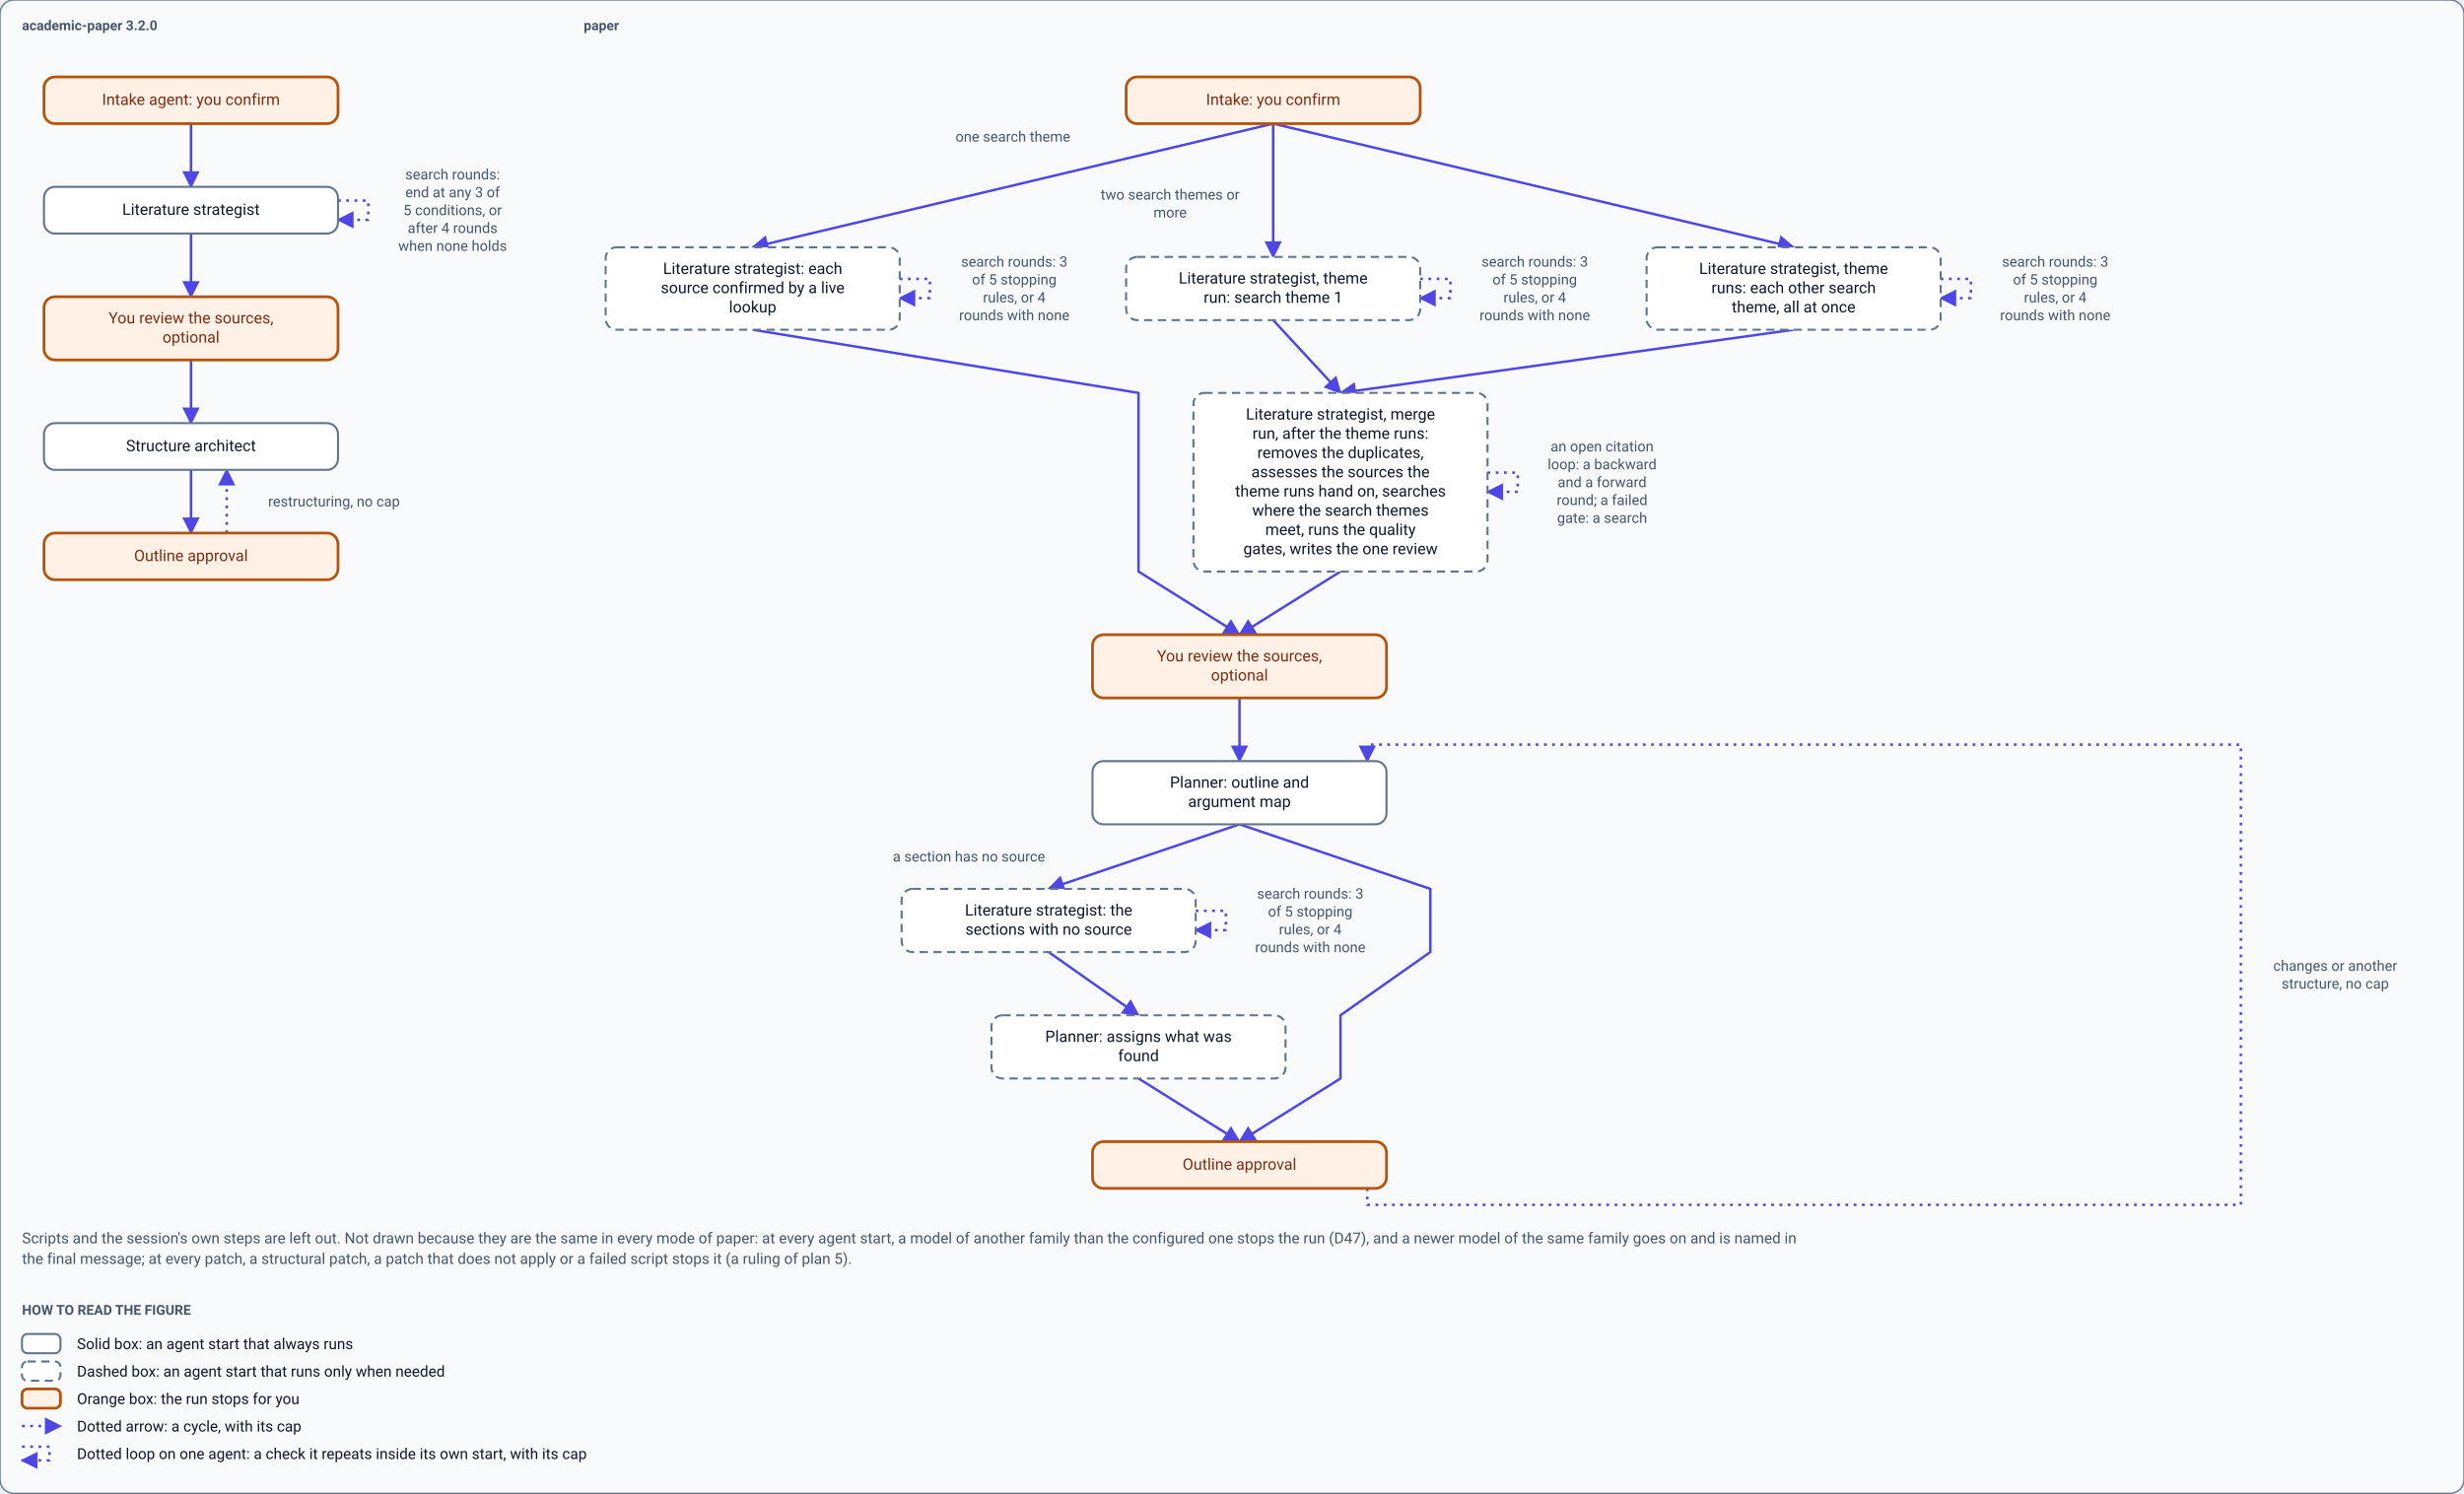
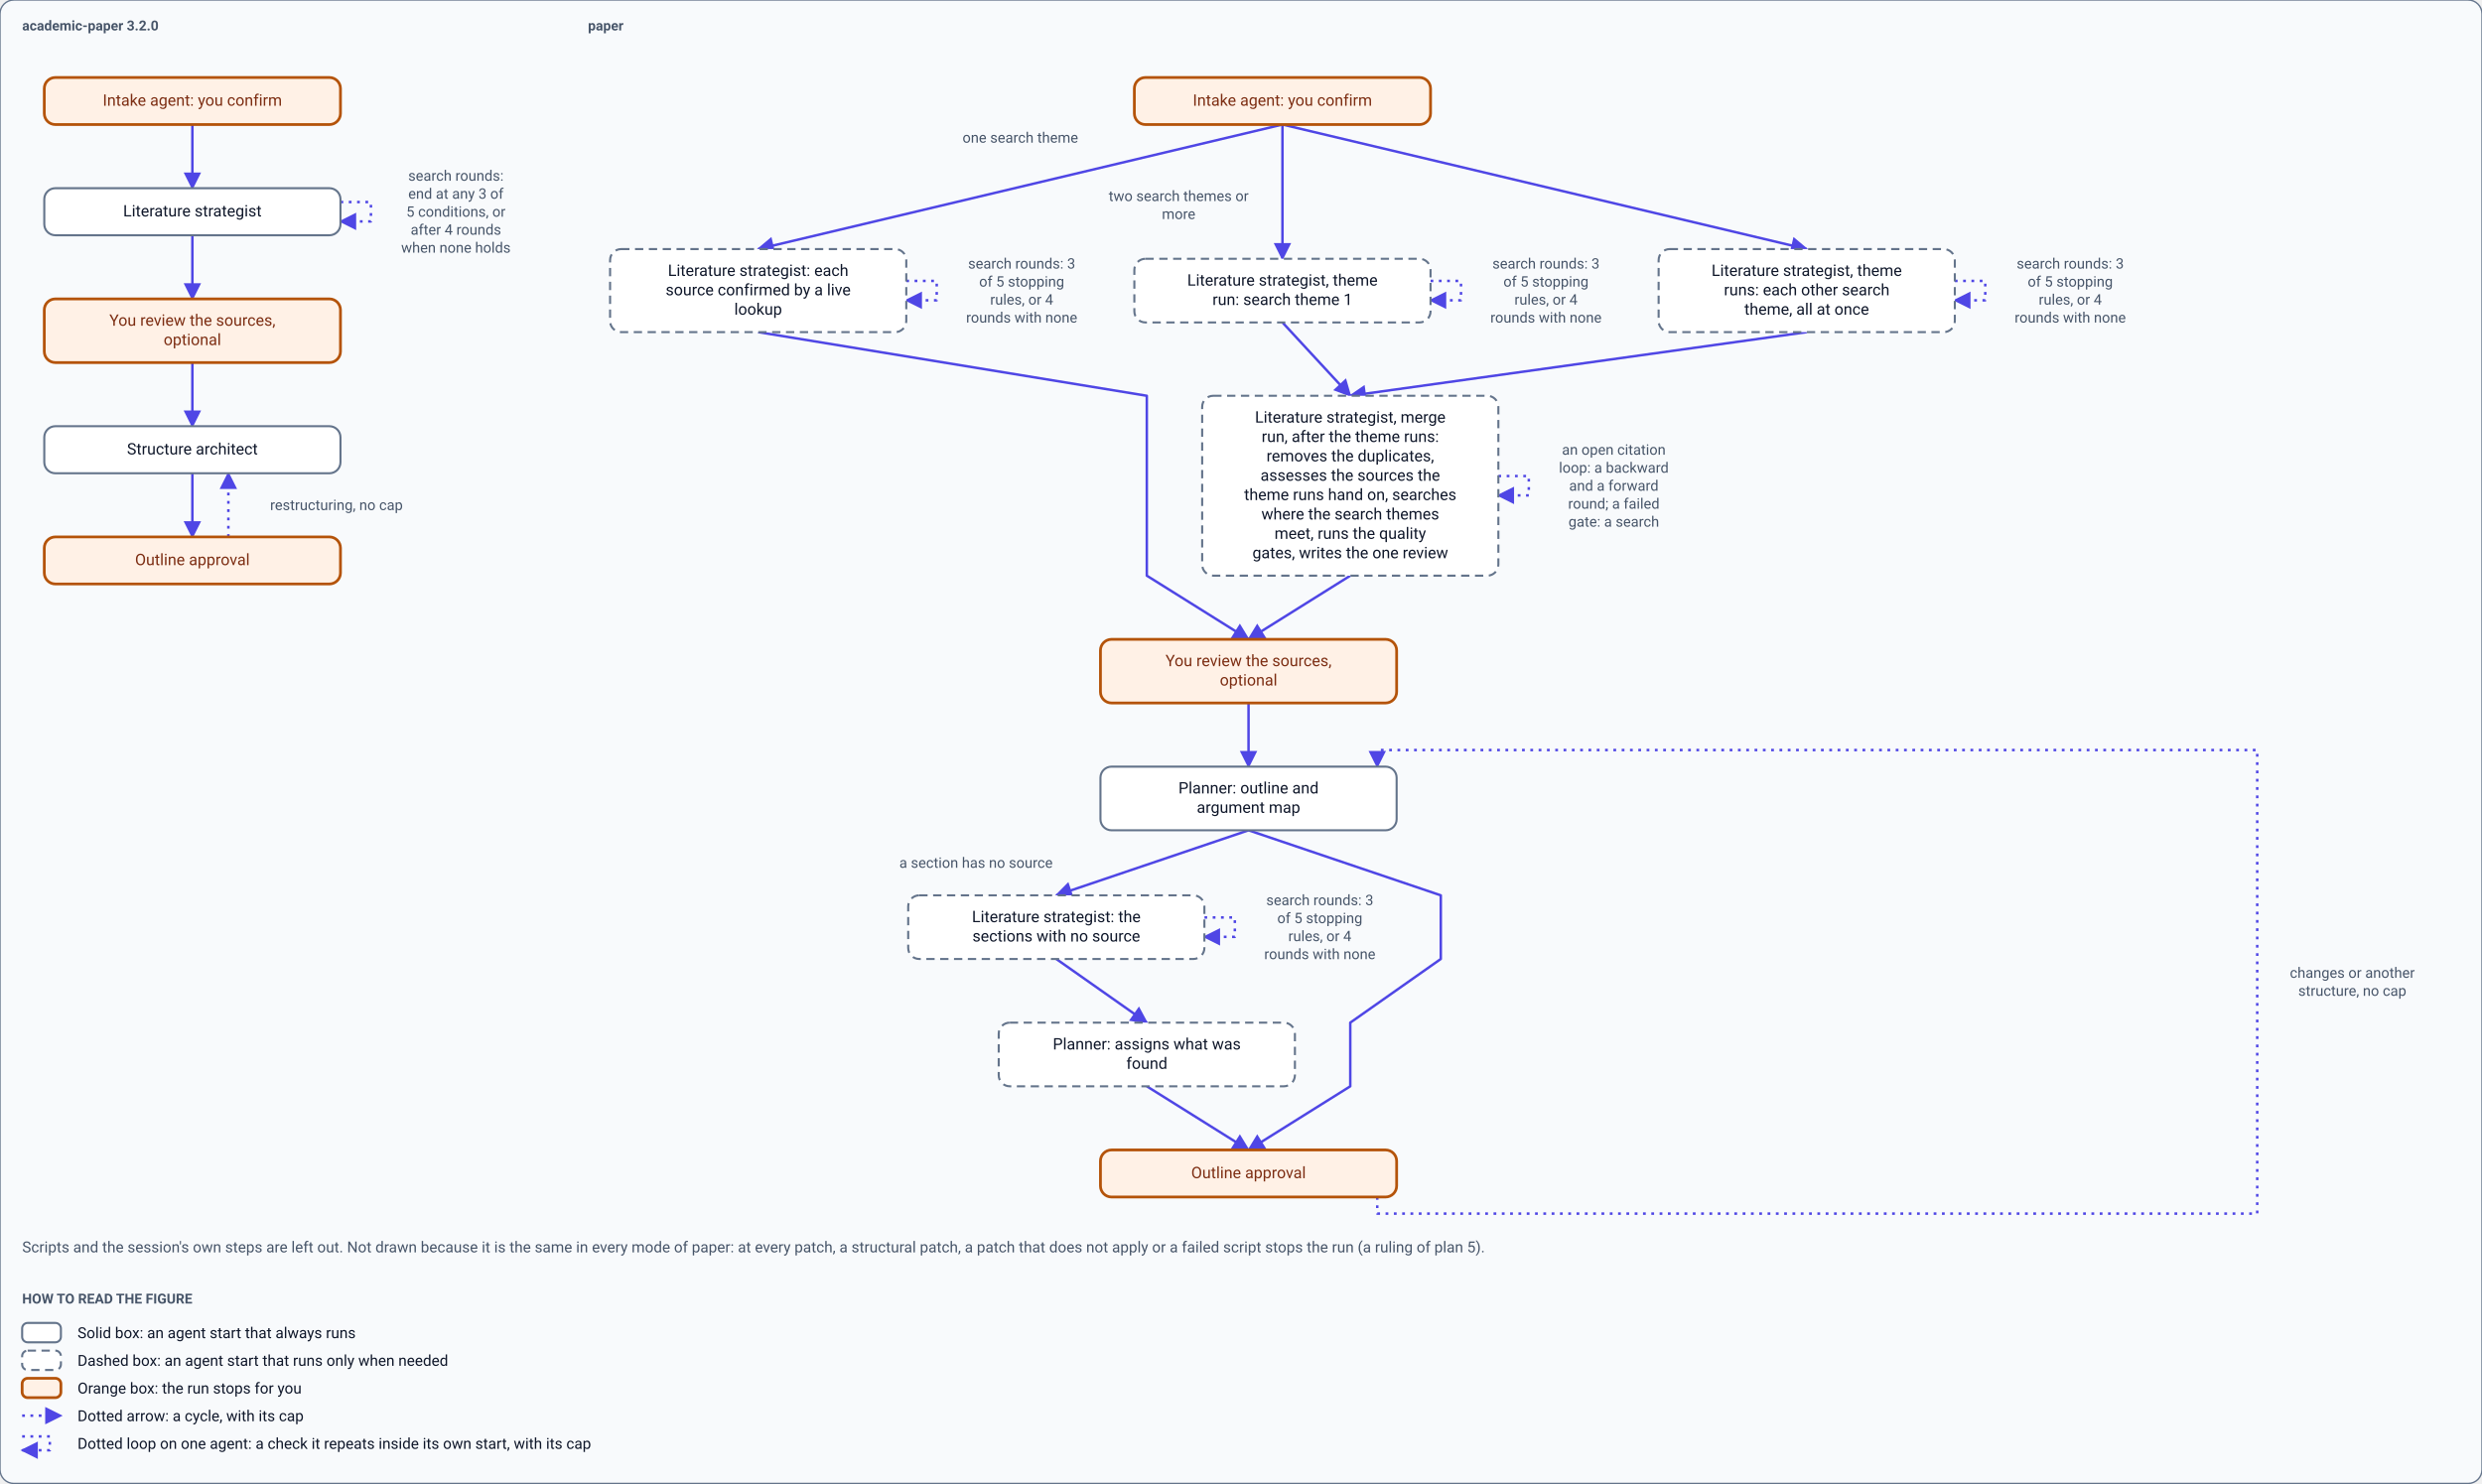
- <svg xmlns="http://www.w3.org/2000/svg" viewBox="0 0 1793.3 1087" width="1793.3" height="1087" role="img" aria-label="The outline-only mode, simple view. Boxes: academic-paper 3.2.0: Intake agent: you confirm (stop); Literature strategist (agent); You review the sources, optional (stop); Structure architect (agent); Outline approval (stop) | paper: Intake: you confirm (stop); Literature strategist: each source confirmed by a live lookup (agent, only when needed); Literature strategist, theme run: search theme 1 (agent, only when needed); Literature strategist, theme runs: each other search theme, all at once (agent, only when needed); Literature strategist, merge run, after the theme runs: removes the duplicates, assesses the sources the theme runs hand on, searches where the search themes meet, runs the quality gates, writes the one review (agent, only when needed); You review the sources, optional (stop); Planner: outline and argument map (agent); Literature strategist: the sections with no source (agent, only when needed); Planner: assigns what was found (agent, only when needed); Outline approval (stop).">
+ <svg xmlns="http://www.w3.org/2000/svg" viewBox="0 0 1793.3 1072" width="1793.3" height="1072" role="img" aria-label="The outline-only mode, simple view. Boxes: academic-paper 3.2.0: Intake agent: you confirm (stop); Literature strategist (agent); You review the sources, optional (stop); Structure architect (agent); Outline approval (stop) | paper: Intake agent: you confirm (stop); Literature strategist: each source confirmed by a live lookup (agent, only when needed); Literature strategist, theme run: search theme 1 (agent, only when needed); Literature strategist, theme runs: each other search theme, all at once (agent, only when needed); Literature strategist, merge run, after the theme runs: removes the duplicates, assesses the sources the theme runs hand on, searches where the search themes meet, runs the quality gates, writes the one review (agent, only when needed); You review the sources, optional (stop); Planner: outline and argument map (agent); Literature strategist: the sections with no source (agent, only when needed); Planner: assigns what was found (agent, only when needed); Outline approval (stop).">
  <defs>
    <marker id="arrow" viewBox="0 0 10 10" refX="9" refY="5" markerWidth="7" markerHeight="7" orient="auto">
      <path d="M0,0 L10,5 L0,10 z" fill="#4f46e5" />
    </marker>
  </defs>
-   <rect x="0" y="0" width="1793.3" height="1087" rx="10" fill="#f8fafc" stroke="#64748b" />
+   <rect x="0" y="0" width="1793.3" height="1072" rx="10" fill="#f8fafc" stroke="#64748b" />
  <text x="16" y="22" font-family="ui-sans-serif, -apple-system, 'Segoe UI', Roboto, Helvetica, Arial, sans-serif" font-size="10" fill="#475569" font-weight="700" text-anchor="start">academic-paper 3.2.0</text>
  <path d="M139,90 L139,136" fill="none" stroke="#4f46e5" stroke-width="1.8" marker-end="url(#arrow)" stroke-linejoin="round" />
  <path d="M139,170 L139,216" fill="none" stroke="#4f46e5" stroke-width="1.8" marker-end="url(#arrow)" stroke-linejoin="round" />
  <path d="M139,262 L139,308" fill="none" stroke="#4f46e5" stroke-width="1.8" marker-end="url(#arrow)" stroke-linejoin="round" />
  <path d="M139,342 L139,388" fill="none" stroke="#4f46e5" stroke-width="1.8" marker-end="url(#arrow)" stroke-linejoin="round" />
  <path d="M165,388 L165,342" fill="none" stroke="#4f46e5" stroke-width="1.8" stroke-dasharray="2 4" marker-end="url(#arrow)" stroke-linejoin="round" />
  <path d="M246,146 L268,146 L268,160 L246,160" fill="none" stroke="#4f46e5" stroke-width="1.8" stroke-dasharray="2 4" marker-end="url(#arrow)" stroke-linejoin="round" />
  <rect x="32" y="56" width="214" height="34" rx="8" fill="#fff1e6" stroke="#b45309" stroke-width="2" />
  <text x="139" y="76.4" font-family="ui-sans-serif, -apple-system, 'Segoe UI', Roboto, Helvetica, Arial, sans-serif" font-size="11.5" fill="#7c2d12" font-weight="400" text-anchor="middle">Intake agent: you confirm</text>
  <rect x="32" y="136" width="214" height="34" rx="8" fill="#ffffff" stroke="#64748b" stroke-width="1.5" />
  <text x="139" y="156.4" font-family="ui-sans-serif, -apple-system, 'Segoe UI', Roboto, Helvetica, Arial, sans-serif" font-size="11.5" fill="#0f172a" font-weight="400" text-anchor="middle">Literature strategist</text>
  <rect x="32" y="216" width="214" height="46" rx="8" fill="#fff1e6" stroke="#b45309" stroke-width="2" />
  <text x="139" y="235.4" font-family="ui-sans-serif, -apple-system, 'Segoe UI', Roboto, Helvetica, Arial, sans-serif" font-size="11.5" fill="#7c2d12" font-weight="400" text-anchor="middle">You review the sources,</text>
  <text x="139" y="249.4" font-family="ui-sans-serif, -apple-system, 'Segoe UI', Roboto, Helvetica, Arial, sans-serif" font-size="11.5" fill="#7c2d12" font-weight="400" text-anchor="middle">optional</text>
  <rect x="32" y="308" width="214" height="34" rx="8" fill="#ffffff" stroke="#64748b" stroke-width="1.5" />
  <text x="139" y="328.4" font-family="ui-sans-serif, -apple-system, 'Segoe UI', Roboto, Helvetica, Arial, sans-serif" font-size="11.5" fill="#0f172a" font-weight="400" text-anchor="middle">Structure architect</text>
  <rect x="32" y="388" width="214" height="34" rx="8" fill="#fff1e6" stroke="#b45309" stroke-width="2" />
  <text x="139" y="408.4" font-family="ui-sans-serif, -apple-system, 'Segoe UI', Roboto, Helvetica, Arial, sans-serif" font-size="11.5" fill="#7c2d12" font-weight="400" text-anchor="middle">Outline approval</text>
  <text x="243.1" y="368.6" font-family="ui-sans-serif, -apple-system, 'Segoe UI', Roboto, Helvetica, Arial, sans-serif" font-size="10.5" fill="#475569" font-weight="400" text-anchor="middle" stroke="#f8fafc" stroke-width="4" stroke-linejoin="round" paint-order="stroke">restructuring, no cap</text>
  <text x="329.4" y="130.6" font-family="ui-sans-serif, -apple-system, 'Segoe UI', Roboto, Helvetica, Arial, sans-serif" font-size="10.5" fill="#475569" font-weight="400" text-anchor="middle" stroke="#f8fafc" stroke-width="4" stroke-linejoin="round" paint-order="stroke">search rounds:</text>
  <text x="329.4" y="143.6" font-family="ui-sans-serif, -apple-system, 'Segoe UI', Roboto, Helvetica, Arial, sans-serif" font-size="10.5" fill="#475569" font-weight="400" text-anchor="middle" stroke="#f8fafc" stroke-width="4" stroke-linejoin="round" paint-order="stroke">end at any 3 of</text>
  <text x="329.4" y="156.6" font-family="ui-sans-serif, -apple-system, 'Segoe UI', Roboto, Helvetica, Arial, sans-serif" font-size="10.5" fill="#475569" font-weight="400" text-anchor="middle" stroke="#f8fafc" stroke-width="4" stroke-linejoin="round" paint-order="stroke">5 conditions, or</text>
  <text x="329.4" y="169.6" font-family="ui-sans-serif, -apple-system, 'Segoe UI', Roboto, Helvetica, Arial, sans-serif" font-size="10.5" fill="#475569" font-weight="400" text-anchor="middle" stroke="#f8fafc" stroke-width="4" stroke-linejoin="round" paint-order="stroke">after 4 rounds</text>
  <text x="329.4" y="182.6" font-family="ui-sans-serif, -apple-system, 'Segoe UI', Roboto, Helvetica, Arial, sans-serif" font-size="10.5" fill="#475569" font-weight="400" text-anchor="middle" stroke="#f8fafc" stroke-width="4" stroke-linejoin="round" paint-order="stroke">when none holds</text>
  <text x="424.8" y="22" font-family="ui-sans-serif, -apple-system, 'Segoe UI', Roboto, Helvetica, Arial, sans-serif" font-size="10" fill="#475569" font-weight="700" text-anchor="start">paper</text>
  <path d="M926.6,90 L547.8,180" fill="none" stroke="#4f46e5" stroke-width="1.8" marker-end="url(#arrow)" stroke-linejoin="round" />
  <path d="M926.6,90 L926.6,187" fill="none" stroke="#4f46e5" stroke-width="1.8" marker-end="url(#arrow)" stroke-linejoin="round" />
  <path d="M926.6,90 L1305.4,180" fill="none" stroke="#4f46e5" stroke-width="1.8" marker-end="url(#arrow)" stroke-linejoin="round" />
  <path d="M547.8,240 L828.6,286 L828.6,416 L902.1,462" fill="none" stroke="#4f46e5" stroke-width="1.8" marker-end="url(#arrow)" stroke-linejoin="round" />
  <path d="M926.6,233 L975.6,286" fill="none" stroke="#4f46e5" stroke-width="1.8" marker-end="url(#arrow)" stroke-linejoin="round" />
  <path d="M1305.4,240 L975.6,286" fill="none" stroke="#4f46e5" stroke-width="1.8" marker-end="url(#arrow)" stroke-linejoin="round" />
  <path d="M975.6,416 L902.1,462" fill="none" stroke="#4f46e5" stroke-width="1.8" marker-end="url(#arrow)" stroke-linejoin="round" />
  <path d="M902.1,508 L902.1,554" fill="none" stroke="#4f46e5" stroke-width="1.8" marker-end="url(#arrow)" stroke-linejoin="round" />
  <path d="M902.1,600 L763.2,647" fill="none" stroke="#4f46e5" stroke-width="1.8" marker-end="url(#arrow)" stroke-linejoin="round" />
  <path d="M902.1,600 L1041,647 L1041,693 L975.6,739 L975.6,785 L902.1,831" fill="none" stroke="#4f46e5" stroke-width="1.8" marker-end="url(#arrow)" stroke-linejoin="round" />
  <path d="M763.2,693 L828.6,739" fill="none" stroke="#4f46e5" stroke-width="1.8" marker-end="url(#arrow)" stroke-linejoin="round" />
  <path d="M828.6,785 L902.1,831" fill="none" stroke="#4f46e5" stroke-width="1.8" marker-end="url(#arrow)" stroke-linejoin="round" />
  <path d="M995.1,865 L995.1,877 L1630.9,877 L1630.9,542 L995.1,542 L995.1,554" fill="none" stroke="#4f46e5" stroke-width="1.8" stroke-dasharray="2 4" marker-end="url(#arrow)" stroke-linejoin="round" />
  <path d="M654.8,203 L676.8,203 L676.8,217 L654.8,217" fill="none" stroke="#4f46e5" stroke-width="1.8" stroke-dasharray="2 4" marker-end="url(#arrow)" stroke-linejoin="round" />
  <path d="M1033.6,203 L1055.6,203 L1055.6,217 L1033.6,217" fill="none" stroke="#4f46e5" stroke-width="1.8" stroke-dasharray="2 4" marker-end="url(#arrow)" stroke-linejoin="round" />
  <path d="M1412.4,203 L1434.4,203 L1434.4,217 L1412.4,217" fill="none" stroke="#4f46e5" stroke-width="1.8" stroke-dasharray="2 4" marker-end="url(#arrow)" stroke-linejoin="round" />
  <path d="M1082.6,344 L1104.6,344 L1104.6,358 L1082.6,358" fill="none" stroke="#4f46e5" stroke-width="1.8" stroke-dasharray="2 4" marker-end="url(#arrow)" stroke-linejoin="round" />
  <path d="M870.2,663 L892.2,663 L892.2,677 L870.2,677" fill="none" stroke="#4f46e5" stroke-width="1.8" stroke-dasharray="2 4" marker-end="url(#arrow)" stroke-linejoin="round" />
  <rect x="819.6" y="56" width="214" height="34" rx="8" fill="#fff1e6" stroke="#b45309" stroke-width="2" />
-   <text x="926.6" y="76.4" font-family="ui-sans-serif, -apple-system, 'Segoe UI', Roboto, Helvetica, Arial, sans-serif" font-size="11.5" fill="#7c2d12" font-weight="400" text-anchor="middle">Intake: you confirm</text>
+   <text x="926.6" y="76.4" font-family="ui-sans-serif, -apple-system, 'Segoe UI', Roboto, Helvetica, Arial, sans-serif" font-size="11.5" fill="#7c2d12" font-weight="400" text-anchor="middle">Intake agent: you confirm</text>
  <rect x="440.8" y="180" width="214" height="60" rx="8" fill="#ffffff" stroke="#64748b" stroke-width="1.5" stroke-dasharray="6 4" />
  <text x="547.8" y="199.4" font-family="ui-sans-serif, -apple-system, 'Segoe UI', Roboto, Helvetica, Arial, sans-serif" font-size="11.5" fill="#0f172a" font-weight="400" text-anchor="middle">Literature strategist: each</text>
  <text x="547.8" y="213.4" font-family="ui-sans-serif, -apple-system, 'Segoe UI', Roboto, Helvetica, Arial, sans-serif" font-size="11.5" fill="#0f172a" font-weight="400" text-anchor="middle">source confirmed by a live</text>
  <text x="547.8" y="227.4" font-family="ui-sans-serif, -apple-system, 'Segoe UI', Roboto, Helvetica, Arial, sans-serif" font-size="11.5" fill="#0f172a" font-weight="400" text-anchor="middle">lookup</text>
  <rect x="819.6" y="187" width="214" height="46" rx="8" fill="#ffffff" stroke="#64748b" stroke-width="1.5" stroke-dasharray="6 4" />
  <text x="926.6" y="206.4" font-family="ui-sans-serif, -apple-system, 'Segoe UI', Roboto, Helvetica, Arial, sans-serif" font-size="11.5" fill="#0f172a" font-weight="400" text-anchor="middle">Literature strategist, theme</text>
  <text x="926.6" y="220.4" font-family="ui-sans-serif, -apple-system, 'Segoe UI', Roboto, Helvetica, Arial, sans-serif" font-size="11.5" fill="#0f172a" font-weight="400" text-anchor="middle">run: search theme 1</text>
  <rect x="1198.4" y="180" width="214" height="60" rx="8" fill="#ffffff" stroke="#64748b" stroke-width="1.5" stroke-dasharray="6 4" />
  <text x="1305.4" y="199.4" font-family="ui-sans-serif, -apple-system, 'Segoe UI', Roboto, Helvetica, Arial, sans-serif" font-size="11.5" fill="#0f172a" font-weight="400" text-anchor="middle">Literature strategist, theme</text>
  <text x="1305.4" y="213.4" font-family="ui-sans-serif, -apple-system, 'Segoe UI', Roboto, Helvetica, Arial, sans-serif" font-size="11.5" fill="#0f172a" font-weight="400" text-anchor="middle">runs: each other search</text>
  <text x="1305.4" y="227.4" font-family="ui-sans-serif, -apple-system, 'Segoe UI', Roboto, Helvetica, Arial, sans-serif" font-size="11.5" fill="#0f172a" font-weight="400" text-anchor="middle">theme, all at once</text>
  <rect x="868.6" y="286" width="214" height="130" rx="8" fill="#ffffff" stroke="#64748b" stroke-width="1.5" stroke-dasharray="6 4" />
  <text x="975.6" y="305.4" font-family="ui-sans-serif, -apple-system, 'Segoe UI', Roboto, Helvetica, Arial, sans-serif" font-size="11.5" fill="#0f172a" font-weight="400" text-anchor="middle">Literature strategist, merge</text>
  <text x="975.6" y="319.4" font-family="ui-sans-serif, -apple-system, 'Segoe UI', Roboto, Helvetica, Arial, sans-serif" font-size="11.5" fill="#0f172a" font-weight="400" text-anchor="middle">run, after the theme runs:</text>
  <text x="975.6" y="333.4" font-family="ui-sans-serif, -apple-system, 'Segoe UI', Roboto, Helvetica, Arial, sans-serif" font-size="11.5" fill="#0f172a" font-weight="400" text-anchor="middle">removes the duplicates,</text>
  <text x="975.6" y="347.4" font-family="ui-sans-serif, -apple-system, 'Segoe UI', Roboto, Helvetica, Arial, sans-serif" font-size="11.5" fill="#0f172a" font-weight="400" text-anchor="middle">assesses the sources the</text>
  <text x="975.6" y="361.4" font-family="ui-sans-serif, -apple-system, 'Segoe UI', Roboto, Helvetica, Arial, sans-serif" font-size="11.5" fill="#0f172a" font-weight="400" text-anchor="middle">theme runs hand on, searches</text>
  <text x="975.6" y="375.4" font-family="ui-sans-serif, -apple-system, 'Segoe UI', Roboto, Helvetica, Arial, sans-serif" font-size="11.5" fill="#0f172a" font-weight="400" text-anchor="middle">where the search themes</text>
  <text x="975.6" y="389.4" font-family="ui-sans-serif, -apple-system, 'Segoe UI', Roboto, Helvetica, Arial, sans-serif" font-size="11.5" fill="#0f172a" font-weight="400" text-anchor="middle">meet, runs the quality</text>
  <text x="975.6" y="403.4" font-family="ui-sans-serif, -apple-system, 'Segoe UI', Roboto, Helvetica, Arial, sans-serif" font-size="11.5" fill="#0f172a" font-weight="400" text-anchor="middle">gates, writes the one review</text>
  <rect x="795.1" y="462" width="214" height="46" rx="8" fill="#fff1e6" stroke="#b45309" stroke-width="2" />
  <text x="902.1" y="481.4" font-family="ui-sans-serif, -apple-system, 'Segoe UI', Roboto, Helvetica, Arial, sans-serif" font-size="11.5" fill="#7c2d12" font-weight="400" text-anchor="middle">You review the sources,</text>
  <text x="902.1" y="495.4" font-family="ui-sans-serif, -apple-system, 'Segoe UI', Roboto, Helvetica, Arial, sans-serif" font-size="11.5" fill="#7c2d12" font-weight="400" text-anchor="middle">optional</text>
  <rect x="795.1" y="554" width="214" height="46" rx="8" fill="#ffffff" stroke="#64748b" stroke-width="1.5" />
  <text x="902.1" y="573.4" font-family="ui-sans-serif, -apple-system, 'Segoe UI', Roboto, Helvetica, Arial, sans-serif" font-size="11.5" fill="#0f172a" font-weight="400" text-anchor="middle">Planner: outline and</text>
  <text x="902.1" y="587.4" font-family="ui-sans-serif, -apple-system, 'Segoe UI', Roboto, Helvetica, Arial, sans-serif" font-size="11.5" fill="#0f172a" font-weight="400" text-anchor="middle">argument map</text>
  <rect x="656.2" y="647" width="214" height="46" rx="8" fill="#ffffff" stroke="#64748b" stroke-width="1.5" stroke-dasharray="6 4" />
  <text x="763.2" y="666.4" font-family="ui-sans-serif, -apple-system, 'Segoe UI', Roboto, Helvetica, Arial, sans-serif" font-size="11.5" fill="#0f172a" font-weight="400" text-anchor="middle">Literature strategist: the</text>
  <text x="763.2" y="680.4" font-family="ui-sans-serif, -apple-system, 'Segoe UI', Roboto, Helvetica, Arial, sans-serif" font-size="11.5" fill="#0f172a" font-weight="400" text-anchor="middle">sections with no source</text>
  <rect x="721.6" y="739" width="214" height="46" rx="8" fill="#ffffff" stroke="#64748b" stroke-width="1.5" stroke-dasharray="6 4" />
  <text x="828.6" y="758.4" font-family="ui-sans-serif, -apple-system, 'Segoe UI', Roboto, Helvetica, Arial, sans-serif" font-size="11.5" fill="#0f172a" font-weight="400" text-anchor="middle">Planner: assigns what was</text>
  <text x="828.6" y="772.4" font-family="ui-sans-serif, -apple-system, 'Segoe UI', Roboto, Helvetica, Arial, sans-serif" font-size="11.5" fill="#0f172a" font-weight="400" text-anchor="middle">found</text>
  <rect x="795.1" y="831" width="214" height="34" rx="8" fill="#fff1e6" stroke="#b45309" stroke-width="2" />
  <text x="902.1" y="851.4" font-family="ui-sans-serif, -apple-system, 'Segoe UI', Roboto, Helvetica, Arial, sans-serif" font-size="11.5" fill="#7c2d12" font-weight="400" text-anchor="middle">Outline approval</text>
  <text x="737.2" y="103.1" font-family="ui-sans-serif, -apple-system, 'Segoe UI', Roboto, Helvetica, Arial, sans-serif" font-size="10.5" fill="#475569" font-weight="400" text-anchor="middle" stroke="#f8fafc" stroke-width="4" stroke-linejoin="round" paint-order="stroke">one search theme</text>
  <text x="851.6" y="145.3" font-family="ui-sans-serif, -apple-system, 'Segoe UI', Roboto, Helvetica, Arial, sans-serif" font-size="10.5" fill="#475569" font-weight="400" text-anchor="middle" stroke="#f8fafc" stroke-width="4" stroke-linejoin="round" paint-order="stroke">two search themes or</text>
  <text x="851.6" y="158.3" font-family="ui-sans-serif, -apple-system, 'Segoe UI', Roboto, Helvetica, Arial, sans-serif" font-size="10.5" fill="#475569" font-weight="400" text-anchor="middle" stroke="#f8fafc" stroke-width="4" stroke-linejoin="round" paint-order="stroke">more</text>
  <text x="705.2" y="627.1" font-family="ui-sans-serif, -apple-system, 'Segoe UI', Roboto, Helvetica, Arial, sans-serif" font-size="10.5" fill="#475569" font-weight="400" text-anchor="middle" stroke="#f8fafc" stroke-width="4" stroke-linejoin="round" paint-order="stroke">a section has no source</text>
  <text x="1699.6" y="706.6" font-family="ui-sans-serif, -apple-system, 'Segoe UI', Roboto, Helvetica, Arial, sans-serif" font-size="10.5" fill="#475569" font-weight="400" text-anchor="middle" stroke="#f8fafc" stroke-width="4" stroke-linejoin="round" paint-order="stroke">changes or another</text>
  <text x="1699.6" y="719.6" font-family="ui-sans-serif, -apple-system, 'Segoe UI', Roboto, Helvetica, Arial, sans-serif" font-size="10.5" fill="#475569" font-weight="400" text-anchor="middle" stroke="#f8fafc" stroke-width="4" stroke-linejoin="round" paint-order="stroke">structure, no cap</text>
  <text x="738.2" y="194.1" font-family="ui-sans-serif, -apple-system, 'Segoe UI', Roboto, Helvetica, Arial, sans-serif" font-size="10.5" fill="#475569" font-weight="400" text-anchor="middle" stroke="#f8fafc" stroke-width="4" stroke-linejoin="round" paint-order="stroke">search rounds: 3</text>
  <text x="738.2" y="207.1" font-family="ui-sans-serif, -apple-system, 'Segoe UI', Roboto, Helvetica, Arial, sans-serif" font-size="10.5" fill="#475569" font-weight="400" text-anchor="middle" stroke="#f8fafc" stroke-width="4" stroke-linejoin="round" paint-order="stroke">of 5 stopping</text>
  <text x="738.2" y="220.1" font-family="ui-sans-serif, -apple-system, 'Segoe UI', Roboto, Helvetica, Arial, sans-serif" font-size="10.5" fill="#475569" font-weight="400" text-anchor="middle" stroke="#f8fafc" stroke-width="4" stroke-linejoin="round" paint-order="stroke">rules, or 4</text>
  <text x="738.2" y="233.1" font-family="ui-sans-serif, -apple-system, 'Segoe UI', Roboto, Helvetica, Arial, sans-serif" font-size="10.5" fill="#475569" font-weight="400" text-anchor="middle" stroke="#f8fafc" stroke-width="4" stroke-linejoin="round" paint-order="stroke">rounds with none</text>
  <text x="1117" y="194.1" font-family="ui-sans-serif, -apple-system, 'Segoe UI', Roboto, Helvetica, Arial, sans-serif" font-size="10.5" fill="#475569" font-weight="400" text-anchor="middle" stroke="#f8fafc" stroke-width="4" stroke-linejoin="round" paint-order="stroke">search rounds: 3</text>
  <text x="1117" y="207.1" font-family="ui-sans-serif, -apple-system, 'Segoe UI', Roboto, Helvetica, Arial, sans-serif" font-size="10.5" fill="#475569" font-weight="400" text-anchor="middle" stroke="#f8fafc" stroke-width="4" stroke-linejoin="round" paint-order="stroke">of 5 stopping</text>
  <text x="1117" y="220.1" font-family="ui-sans-serif, -apple-system, 'Segoe UI', Roboto, Helvetica, Arial, sans-serif" font-size="10.5" fill="#475569" font-weight="400" text-anchor="middle" stroke="#f8fafc" stroke-width="4" stroke-linejoin="round" paint-order="stroke">rules, or 4</text>
  <text x="1117" y="233.1" font-family="ui-sans-serif, -apple-system, 'Segoe UI', Roboto, Helvetica, Arial, sans-serif" font-size="10.5" fill="#475569" font-weight="400" text-anchor="middle" stroke="#f8fafc" stroke-width="4" stroke-linejoin="round" paint-order="stroke">rounds with none</text>
  <text x="1495.8" y="194.1" font-family="ui-sans-serif, -apple-system, 'Segoe UI', Roboto, Helvetica, Arial, sans-serif" font-size="10.5" fill="#475569" font-weight="400" text-anchor="middle" stroke="#f8fafc" stroke-width="4" stroke-linejoin="round" paint-order="stroke">search rounds: 3</text>
  <text x="1495.8" y="207.1" font-family="ui-sans-serif, -apple-system, 'Segoe UI', Roboto, Helvetica, Arial, sans-serif" font-size="10.5" fill="#475569" font-weight="400" text-anchor="middle" stroke="#f8fafc" stroke-width="4" stroke-linejoin="round" paint-order="stroke">of 5 stopping</text>
  <text x="1495.8" y="220.1" font-family="ui-sans-serif, -apple-system, 'Segoe UI', Roboto, Helvetica, Arial, sans-serif" font-size="10.5" fill="#475569" font-weight="400" text-anchor="middle" stroke="#f8fafc" stroke-width="4" stroke-linejoin="round" paint-order="stroke">rules, or 4</text>
  <text x="1495.8" y="233.1" font-family="ui-sans-serif, -apple-system, 'Segoe UI', Roboto, Helvetica, Arial, sans-serif" font-size="10.5" fill="#475569" font-weight="400" text-anchor="middle" stroke="#f8fafc" stroke-width="4" stroke-linejoin="round" paint-order="stroke">rounds with none</text>
  <text x="1166" y="328.6" font-family="ui-sans-serif, -apple-system, 'Segoe UI', Roboto, Helvetica, Arial, sans-serif" font-size="10.5" fill="#475569" font-weight="400" text-anchor="middle" stroke="#f8fafc" stroke-width="4" stroke-linejoin="round" paint-order="stroke">an open citation</text>
  <text x="1166" y="341.6" font-family="ui-sans-serif, -apple-system, 'Segoe UI', Roboto, Helvetica, Arial, sans-serif" font-size="10.5" fill="#475569" font-weight="400" text-anchor="middle" stroke="#f8fafc" stroke-width="4" stroke-linejoin="round" paint-order="stroke">loop: a backward</text>
  <text x="1166" y="354.6" font-family="ui-sans-serif, -apple-system, 'Segoe UI', Roboto, Helvetica, Arial, sans-serif" font-size="10.5" fill="#475569" font-weight="400" text-anchor="middle" stroke="#f8fafc" stroke-width="4" stroke-linejoin="round" paint-order="stroke">and a forward</text>
  <text x="1166" y="367.6" font-family="ui-sans-serif, -apple-system, 'Segoe UI', Roboto, Helvetica, Arial, sans-serif" font-size="10.5" fill="#475569" font-weight="400" text-anchor="middle" stroke="#f8fafc" stroke-width="4" stroke-linejoin="round" paint-order="stroke">round; a failed</text>
  <text x="1166" y="380.6" font-family="ui-sans-serif, -apple-system, 'Segoe UI', Roboto, Helvetica, Arial, sans-serif" font-size="10.5" fill="#475569" font-weight="400" text-anchor="middle" stroke="#f8fafc" stroke-width="4" stroke-linejoin="round" paint-order="stroke">gate: a search</text>
  <text x="953.6" y="654.1" font-family="ui-sans-serif, -apple-system, 'Segoe UI', Roboto, Helvetica, Arial, sans-serif" font-size="10.5" fill="#475569" font-weight="400" text-anchor="middle" stroke="#f8fafc" stroke-width="4" stroke-linejoin="round" paint-order="stroke">search rounds: 3</text>
  <text x="953.6" y="667.1" font-family="ui-sans-serif, -apple-system, 'Segoe UI', Roboto, Helvetica, Arial, sans-serif" font-size="10.5" fill="#475569" font-weight="400" text-anchor="middle" stroke="#f8fafc" stroke-width="4" stroke-linejoin="round" paint-order="stroke">of 5 stopping</text>
  <text x="953.6" y="680.1" font-family="ui-sans-serif, -apple-system, 'Segoe UI', Roboto, Helvetica, Arial, sans-serif" font-size="10.5" fill="#475569" font-weight="400" text-anchor="middle" stroke="#f8fafc" stroke-width="4" stroke-linejoin="round" paint-order="stroke">rules, or 4</text>
  <text x="953.6" y="693.1" font-family="ui-sans-serif, -apple-system, 'Segoe UI', Roboto, Helvetica, Arial, sans-serif" font-size="10.5" fill="#475569" font-weight="400" text-anchor="middle" stroke="#f8fafc" stroke-width="4" stroke-linejoin="round" paint-order="stroke">rounds with none</text>
-   <text x="16" y="905" font-family="ui-sans-serif, -apple-system, 'Segoe UI', Roboto, Helvetica, Arial, sans-serif" font-size="11" fill="#475569" font-weight="400" text-anchor="start">Scripts and the session's own steps are left out. Not drawn because they are the same in every mode of paper: at every agent start, a model of another family than the configured one stops the run (D47), and a newer model of the same family goes on and is named in</text>
-   <text x="16" y="920" font-family="ui-sans-serif, -apple-system, 'Segoe UI', Roboto, Helvetica, Arial, sans-serif" font-size="11" fill="#475569" font-weight="400" text-anchor="start">the final message; at every patch, a structural patch, a patch that does not apply or a failed script stops it (a ruling of plan 5).</text>
-   <text x="16" y="957" font-family="ui-sans-serif, -apple-system, 'Segoe UI', Roboto, Helvetica, Arial, sans-serif" font-size="10" fill="#475569" font-weight="700" text-anchor="start">HOW TO READ THE FIGURE</text>
-   <rect x="16" y="971" width="28" height="14" rx="4" fill="#ffffff" stroke="#64748b" stroke-width="1.5" />
-   <text x="56" y="982" font-family="ui-sans-serif, -apple-system, 'Segoe UI', Roboto, Helvetica, Arial, sans-serif" font-size="11" fill="#0f172a" font-weight="400" text-anchor="start">Solid box: an agent start that always runs</text>
-   <rect x="16" y="991" width="28" height="14" rx="4" fill="#ffffff" stroke="#64748b" stroke-width="1.5" stroke-dasharray="6 4" />
-   <text x="56" y="1002" font-family="ui-sans-serif, -apple-system, 'Segoe UI', Roboto, Helvetica, Arial, sans-serif" font-size="11" fill="#0f172a" font-weight="400" text-anchor="start">Dashed box: an agent start that runs only when needed</text>
-   <rect x="16" y="1011" width="28" height="14" rx="4" fill="#fff1e6" stroke="#b45309" stroke-width="2" />
-   <text x="56" y="1022" font-family="ui-sans-serif, -apple-system, 'Segoe UI', Roboto, Helvetica, Arial, sans-serif" font-size="11" fill="#0f172a" font-weight="400" text-anchor="start">Orange box: the run stops for you</text>
-   <path d="M16,1038 L44,1038" fill="none" stroke="#4f46e5" stroke-width="1.8" stroke-dasharray="2 4" marker-end="url(#arrow)" stroke-linejoin="round" />
-   <text x="56" y="1042" font-family="ui-sans-serif, -apple-system, 'Segoe UI', Roboto, Helvetica, Arial, sans-serif" font-size="11" fill="#0f172a" font-weight="400" text-anchor="start">Dotted arrow: a cycle, with its cap</text>
-   <path d="M16,1053 L36,1053 L36,1063 L16,1063" fill="none" stroke="#4f46e5" stroke-width="1.8" stroke-dasharray="2 4" marker-end="url(#arrow)" stroke-linejoin="round" />
-   <text x="56" y="1062" font-family="ui-sans-serif, -apple-system, 'Segoe UI', Roboto, Helvetica, Arial, sans-serif" font-size="11" fill="#0f172a" font-weight="400" text-anchor="start">Dotted loop on one agent: a check it repeats inside its own start, with its cap</text>
+   <text x="16" y="905" font-family="ui-sans-serif, -apple-system, 'Segoe UI', Roboto, Helvetica, Arial, sans-serif" font-size="11" fill="#475569" font-weight="400" text-anchor="start">Scripts and the session's own steps are left out. Not drawn because it is the same in every mode of paper: at every patch, a structural patch, a patch that does not apply or a failed script stops the run (a ruling of plan 5).</text>
+   <text x="16" y="942" font-family="ui-sans-serif, -apple-system, 'Segoe UI', Roboto, Helvetica, Arial, sans-serif" font-size="10" fill="#475569" font-weight="700" text-anchor="start">HOW TO READ THE FIGURE</text>
+   <rect x="16" y="956" width="28" height="14" rx="4" fill="#ffffff" stroke="#64748b" stroke-width="1.5" />
+   <text x="56" y="967" font-family="ui-sans-serif, -apple-system, 'Segoe UI', Roboto, Helvetica, Arial, sans-serif" font-size="11" fill="#0f172a" font-weight="400" text-anchor="start">Solid box: an agent start that always runs</text>
+   <rect x="16" y="976" width="28" height="14" rx="4" fill="#ffffff" stroke="#64748b" stroke-width="1.5" stroke-dasharray="6 4" />
+   <text x="56" y="987" font-family="ui-sans-serif, -apple-system, 'Segoe UI', Roboto, Helvetica, Arial, sans-serif" font-size="11" fill="#0f172a" font-weight="400" text-anchor="start">Dashed box: an agent start that runs only when needed</text>
+   <rect x="16" y="996" width="28" height="14" rx="4" fill="#fff1e6" stroke="#b45309" stroke-width="2" />
+   <text x="56" y="1007" font-family="ui-sans-serif, -apple-system, 'Segoe UI', Roboto, Helvetica, Arial, sans-serif" font-size="11" fill="#0f172a" font-weight="400" text-anchor="start">Orange box: the run stops for you</text>
+   <path d="M16,1023 L44,1023" fill="none" stroke="#4f46e5" stroke-width="1.8" stroke-dasharray="2 4" marker-end="url(#arrow)" stroke-linejoin="round" />
+   <text x="56" y="1027" font-family="ui-sans-serif, -apple-system, 'Segoe UI', Roboto, Helvetica, Arial, sans-serif" font-size="11" fill="#0f172a" font-weight="400" text-anchor="start">Dotted arrow: a cycle, with its cap</text>
+   <path d="M16,1038 L36,1038 L36,1048 L16,1048" fill="none" stroke="#4f46e5" stroke-width="1.8" stroke-dasharray="2 4" marker-end="url(#arrow)" stroke-linejoin="round" />
+   <text x="56" y="1047" font-family="ui-sans-serif, -apple-system, 'Segoe UI', Roboto, Helvetica, Arial, sans-serif" font-size="11" fill="#0f172a" font-weight="400" text-anchor="start">Dotted loop on one agent: a check it repeats inside its own start, with its cap</text>
</svg>
